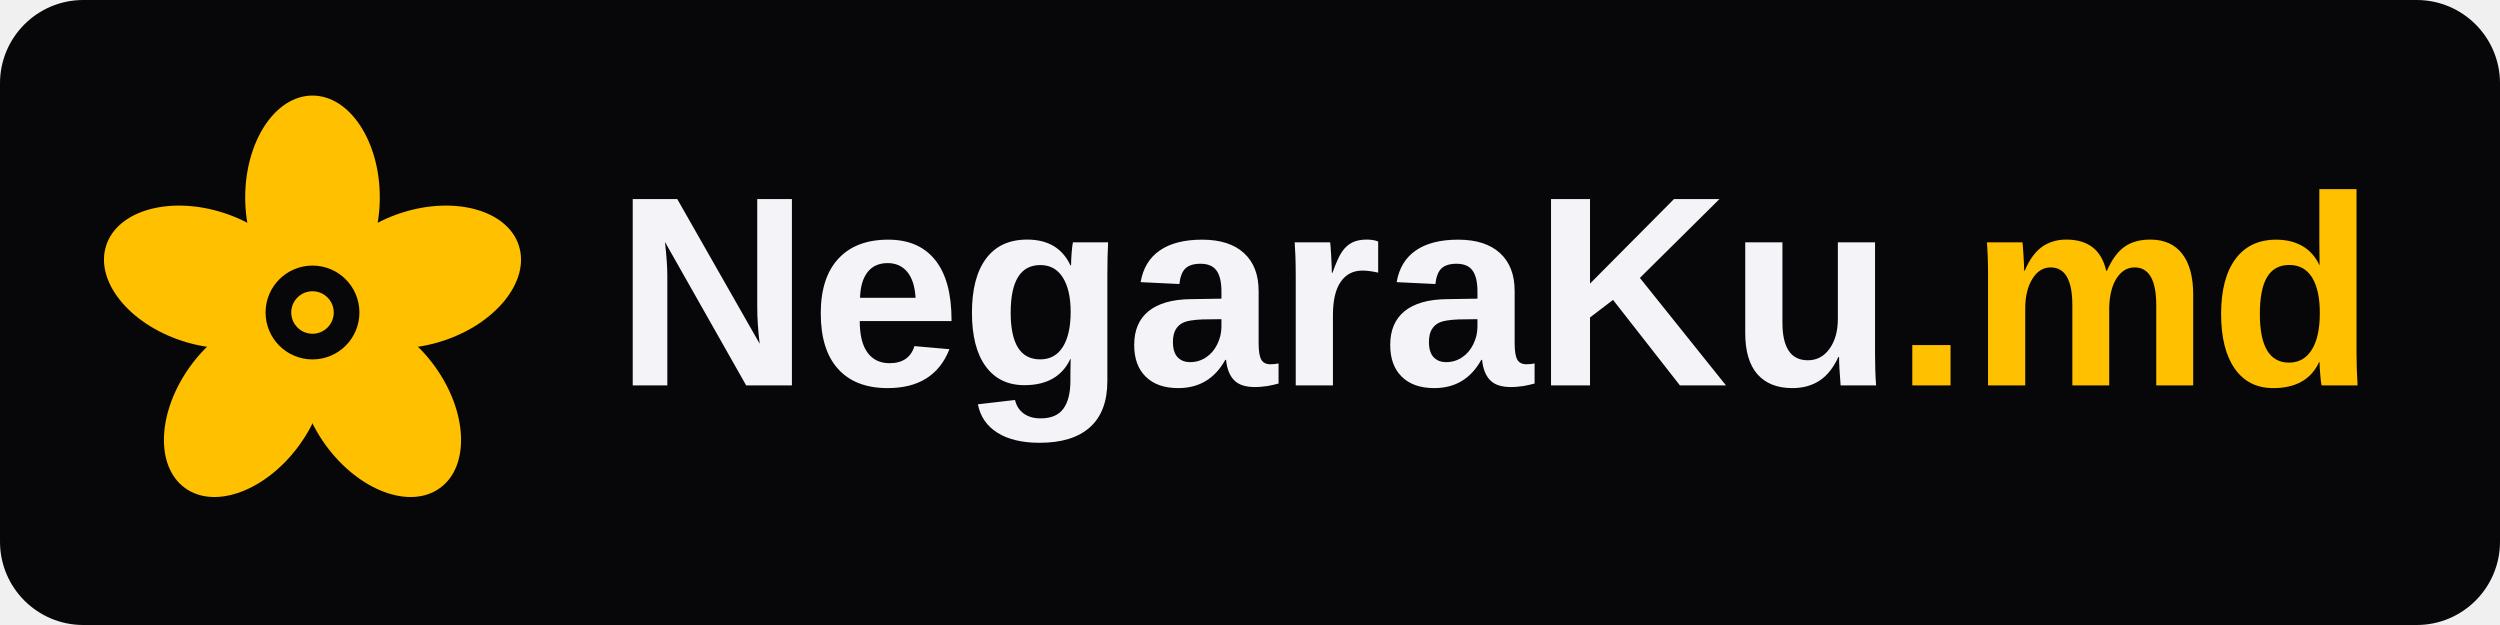
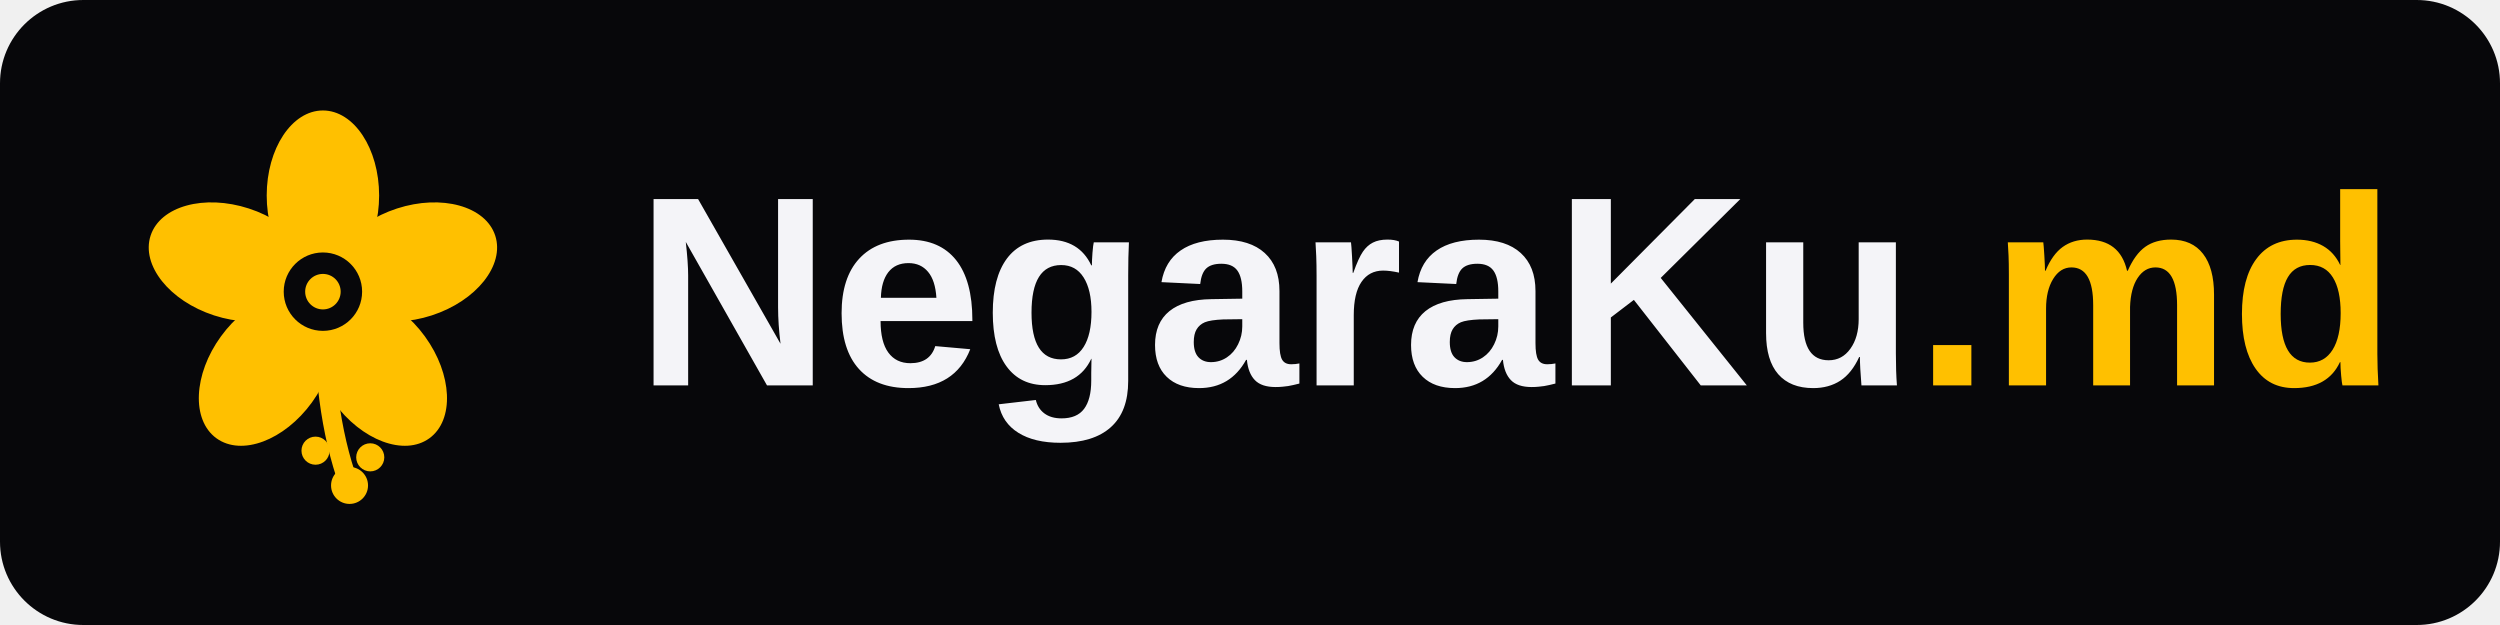
<svg xmlns="http://www.w3.org/2000/svg" width="480" height="120" viewBox="0 0 480 120">
  <rect width="480" height="120" rx="16" fill="#07070A" />
-   <g transform="translate(60 60) scale(1.7)">
-     <mask id="holel">
-       <rect x="-40" y="-40" width="80" height="80" fill="#fff" />
-       <circle cx="0" cy="0" r="5.3" fill="#000" />
-     </mask>
-     <g fill="#FFC000" mask="url(#holel)">
-       <ellipse cx="0" cy="-13" rx="7.6" ry="11.5" />
-       <ellipse cx="0" cy="-13" rx="7.6" ry="11.5" transform="rotate(72)" />
-       <ellipse cx="0" cy="-13" rx="7.6" ry="11.5" transform="rotate(144)" />
-       <ellipse cx="0" cy="-13" rx="7.6" ry="11.5" transform="rotate(216)" />
-       <ellipse cx="0" cy="-13" rx="7.6" ry="11.5" transform="rotate(288)" />
+   <g transform="translate(16.56 16.24) scale(1.42)">
+     <defs>
+       <mask id="bh">
+         <rect x="0" y="0" width="64" height="64" fill="#fff" />
+         <circle cx="32" cy="28" r="5.3" fill="#000" />
+       </mask>
+     </defs>
+     <g mask="url(#bh)">
+       <g fill="#FFC000" transform="translate(32 28)">
+         <ellipse cx="0" cy="-13" rx="7.6" ry="11.5" />
+         <ellipse cx="0" cy="-13" rx="7.6" ry="11.5" transform="rotate(72)" />
+         <ellipse cx="0" cy="-13" rx="7.6" ry="11.5" transform="rotate(144)" />
+         <ellipse cx="0" cy="-13" rx="7.6" ry="11.5" transform="rotate(216)" />
+         <ellipse cx="0" cy="-13" rx="7.6" ry="11.5" transform="rotate(288)" />
+       </g>
+       <path d="M32 28 C 32 39, 33 47, 35.5 54" stroke="#FFC000" stroke-width="2.6" fill="none" stroke-linecap="round" />
+       <circle cx="35.6" cy="54.2" r="2.5" fill="#FFC000" />
+       <circle cx="31" cy="49.5" r="1.9" fill="#FFC000" />
+       <circle cx="38.4" cy="50.4" r="1.9" fill="#FFC000" />
    </g>
-     <circle cx="0" cy="0" r="2.4" fill="#FFC000" />
+     <circle cx="32" cy="28" r="2.4" fill="#FFC000" />
  </g>
-   <text x="118" y="74" font-family="Montserrat, 'Segoe UI', Arial, sans-serif" font-size="52" font-weight="800" fill="#F4F4F8">NegaraKu<tspan fill="#FFC000">.md</tspan>
+   <text x="122" y="74" font-family="Montserrat, 'Segoe UI', Arial, sans-serif" font-size="52" font-weight="800" fill="#F4F4F8">NegaraKu<tspan fill="#FFC000">.md</tspan>
  </text>
</svg>
